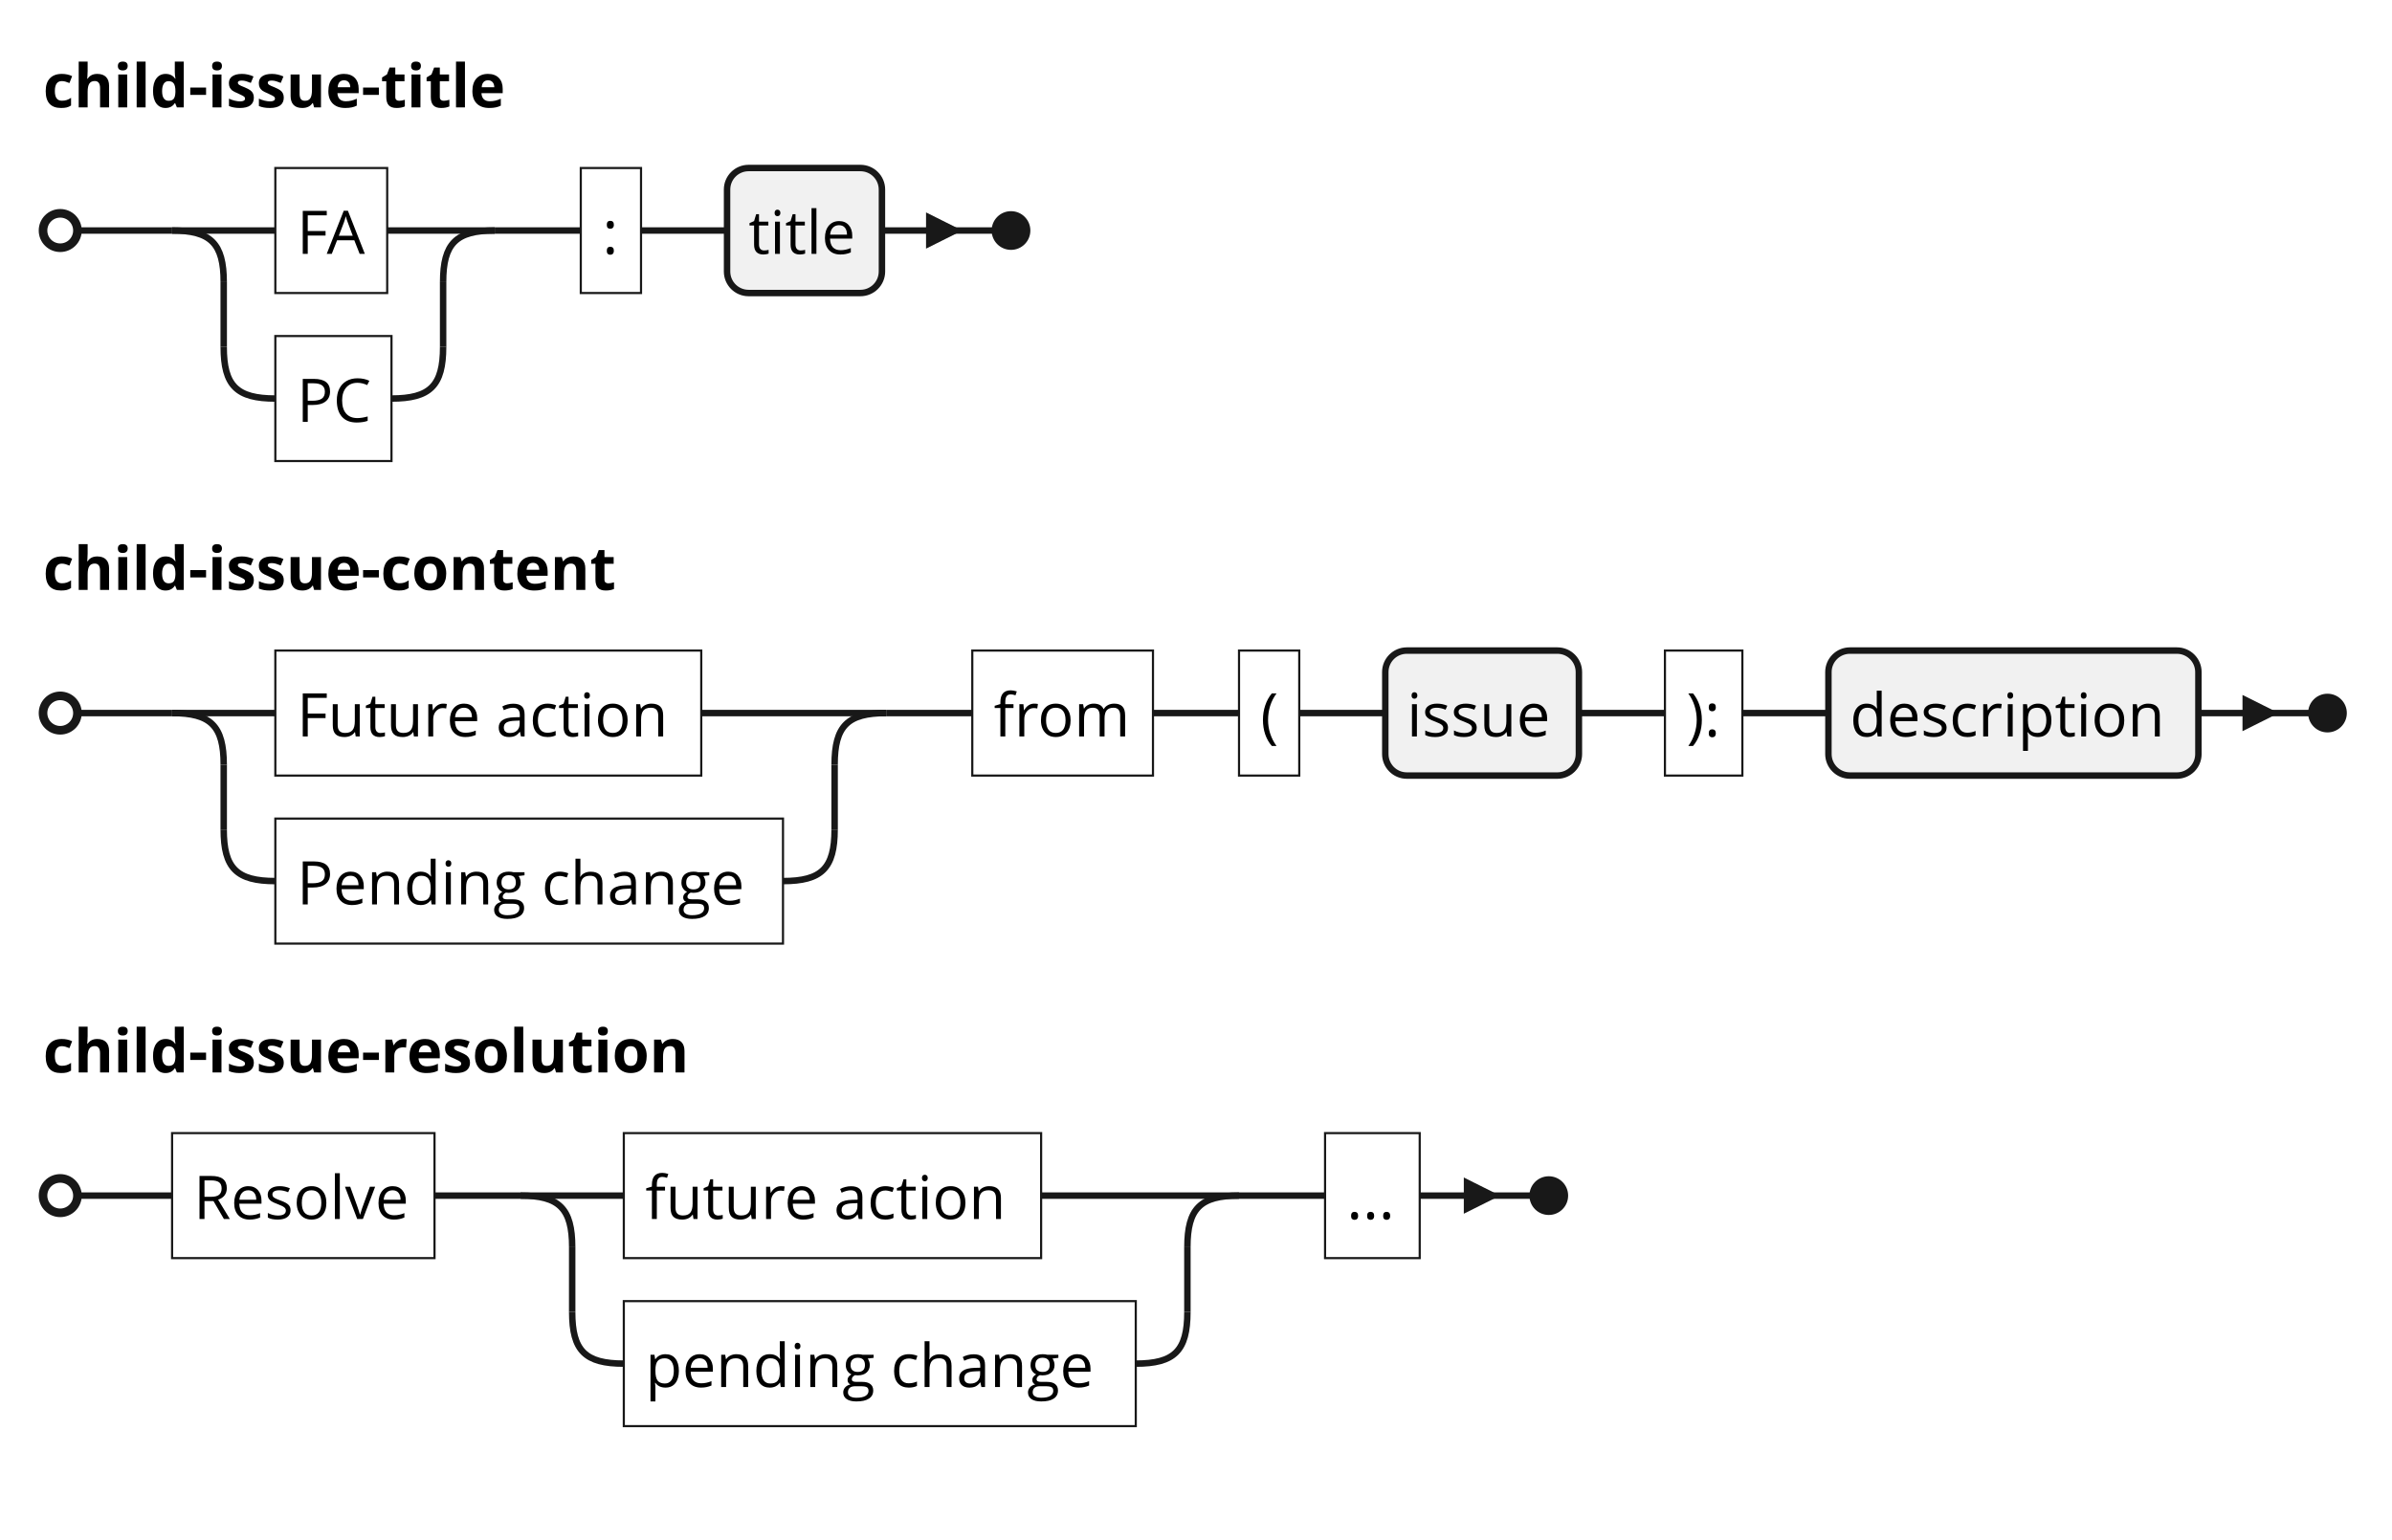
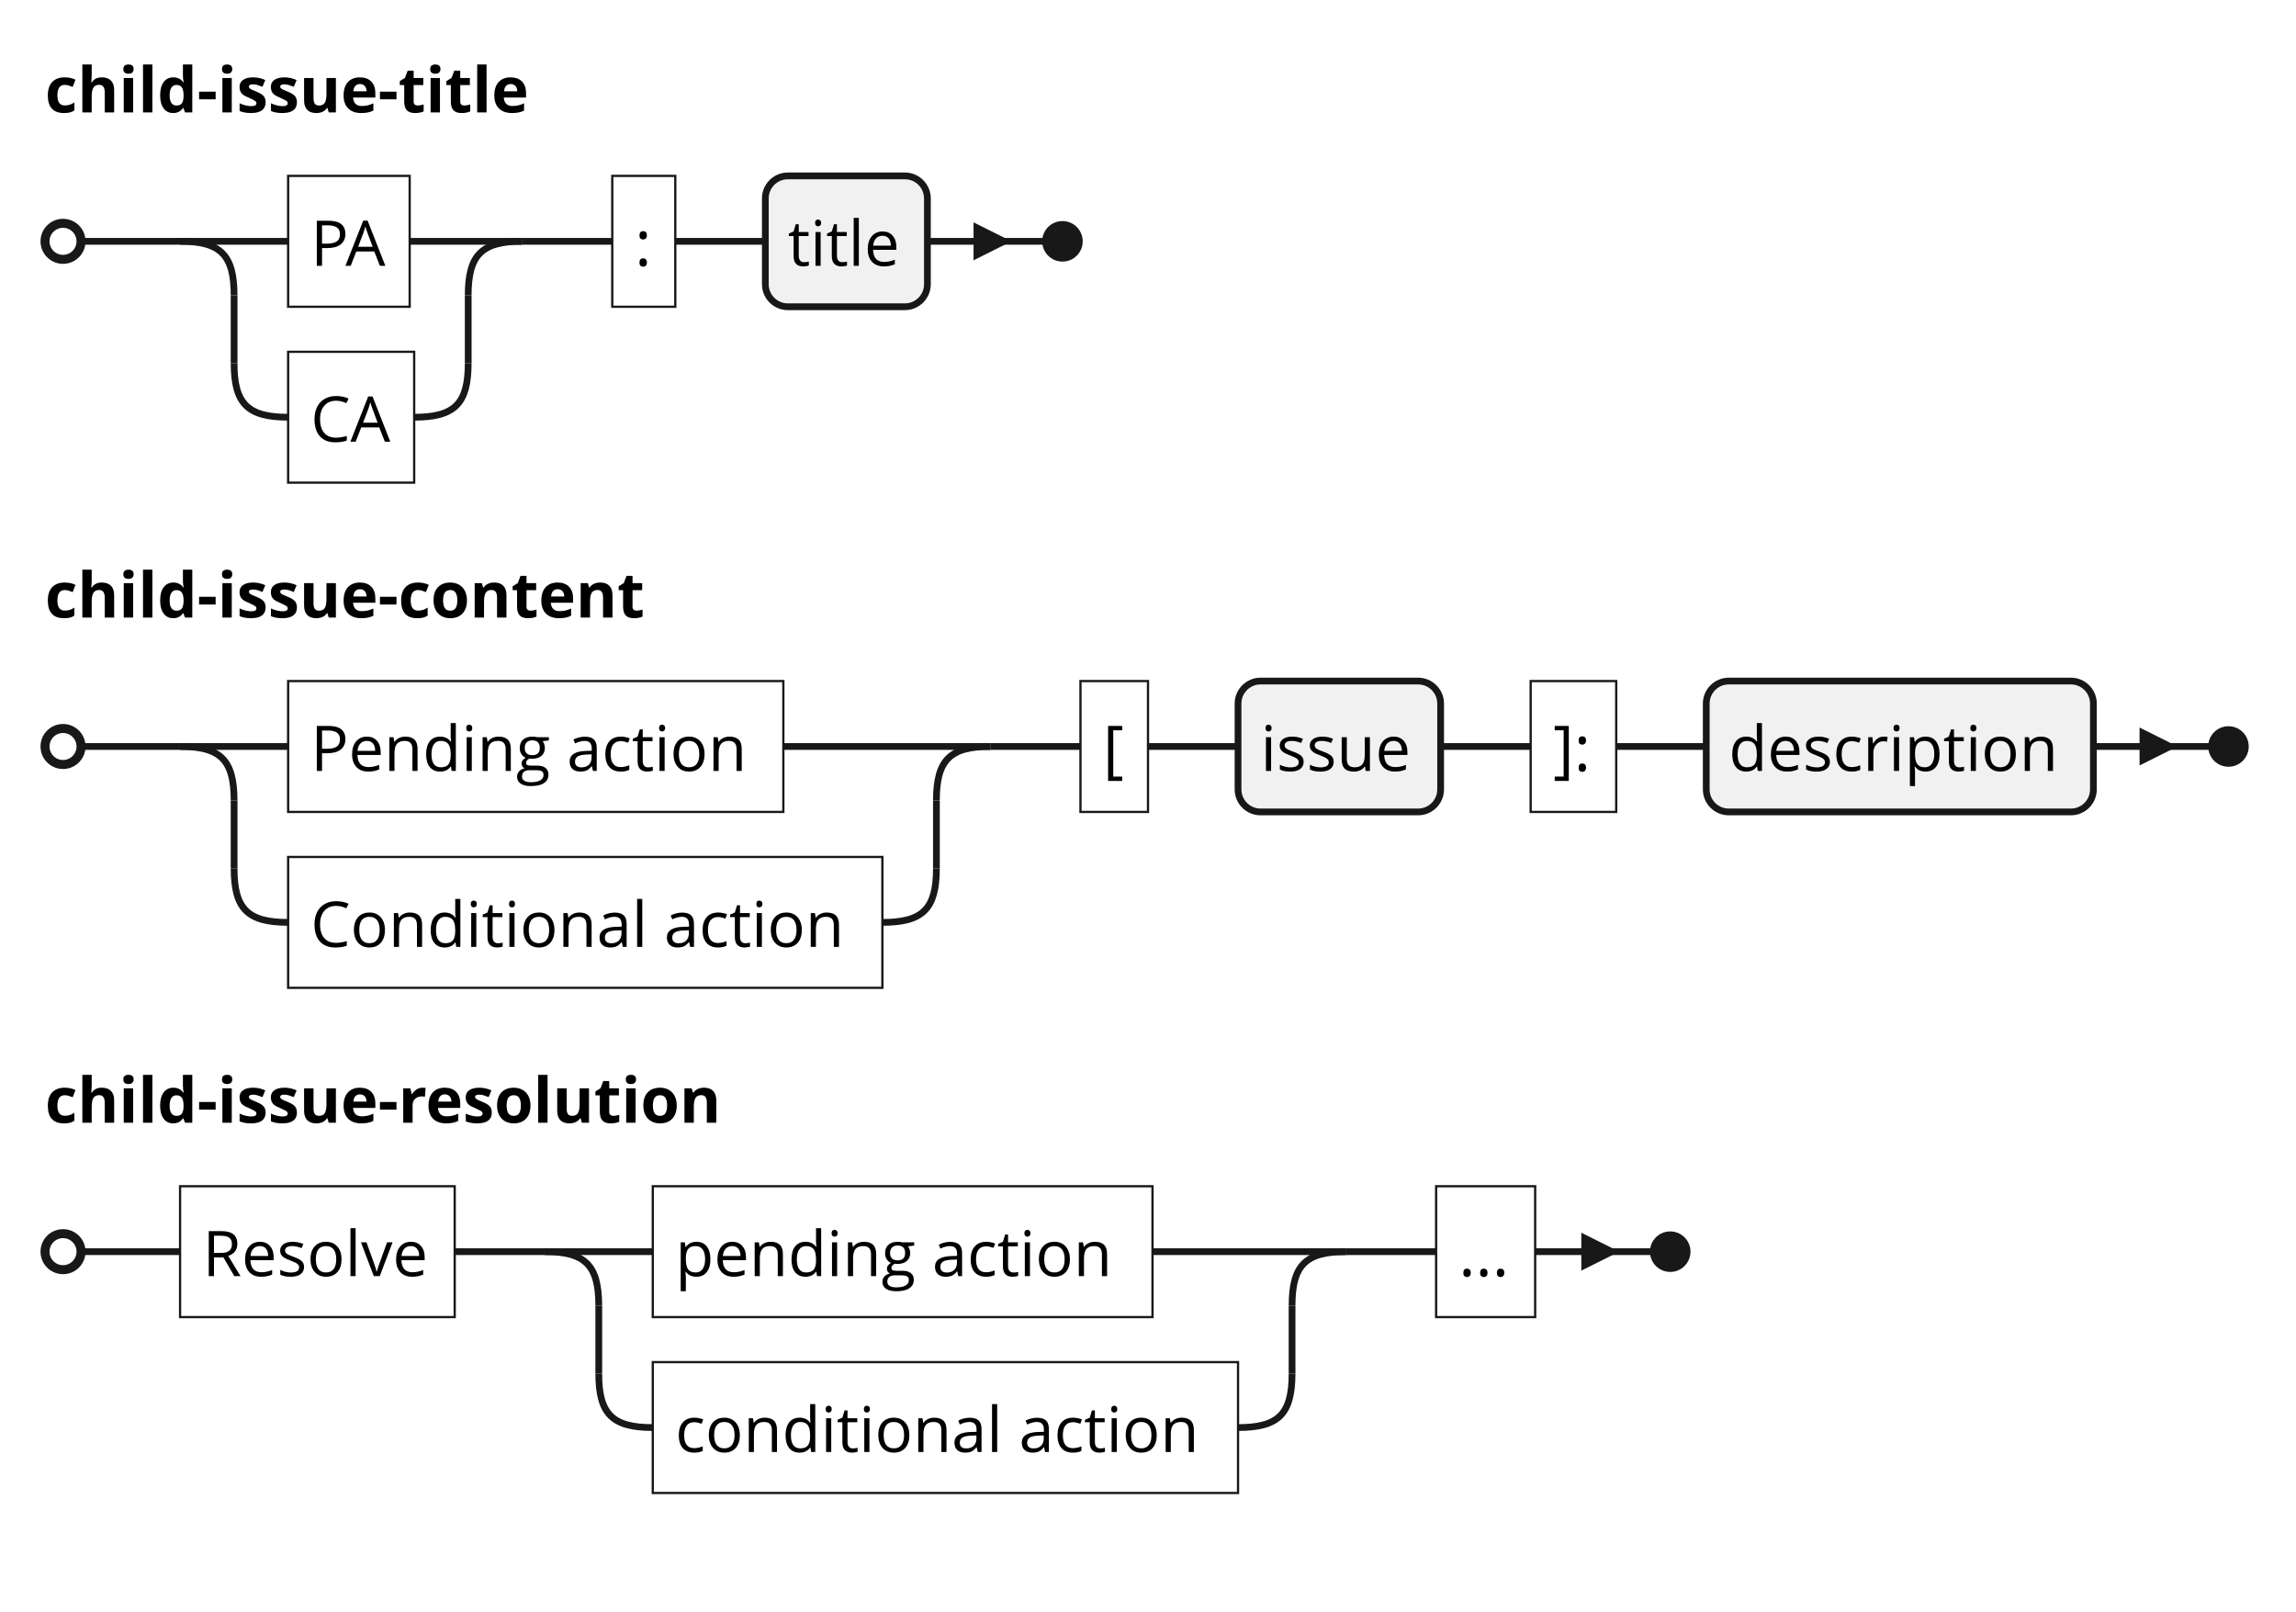
- <svg xmlns="http://www.w3.org/2000/svg" contentStyleType="text/css" height="358px" preserveAspectRatio="none" style="width:556px;height:358px;background:#FFFFFF;" version="1.1" viewBox="0 0 556 358" width="556px" zoomAndPan="magnify">
+ <svg xmlns="http://www.w3.org/2000/svg" contentStyleType="text/css" height="358px" preserveAspectRatio="none" style="width:510px;height:358px;background:#FFFFFF;" version="1.1" viewBox="0 0 510 358" width="510px" zoomAndPan="magnify">
  <defs />
  <g>
-     <text fill="#000000" font-family="Open Sans" font-size="14" font-weight="bold" lengthAdjust="spacing" textLength="111.438" x="10" y="24.964">child-issue-title</text>
+     <text fill="#000000" font-family="Open Sans" font-size="14" font-weight="bold" lengthAdjust="spacing" textLength="106" x="10" y="24.964">child-issue-title</text>
    <line style="stroke:#181818;stroke-width:1.5;" x1="40" x2="40" y1="53.598" y2="53.598" />
-     <rect fill="none" height="29.065" style="stroke:#181818;stroke-width:0.5;" width="26" x="64" y="39.065" />
-     <text fill="#000000" font-family="Open Sans" font-size="14" lengthAdjust="spacing" textLength="16" x="69" y="59.029">FA</text>
+     <rect fill="none" height="29.065" style="stroke:#181818;stroke-width:0.5;" width="27" x="64" y="39.065" />
+     <text fill="#000000" font-family="Open Sans" font-size="14" lengthAdjust="spacing" textLength="17" x="69" y="59.029">PA</text>
    <line style="stroke:#181818;stroke-width:1.5;" x1="40" x2="64" y1="53.598" y2="53.598" />
-     <line style="stroke:#181818;stroke-width:1.5;" x1="90" x2="115" y1="53.598" y2="53.598" />
-     <rect fill="none" height="29.065" style="stroke:#181818;stroke-width:0.5;" width="27" x="64" y="78.131" />
-     <text fill="#000000" font-family="Open Sans" font-size="14" lengthAdjust="spacing" textLength="17" x="69" y="98.095">PC</text>
-     <line style="stroke:#181818;stroke-width:1.5;" x1="91" x2="91" y1="92.664" y2="92.664" />
+     <line style="stroke:#181818;stroke-width:1.5;" x1="91" x2="116" y1="53.598" y2="53.598" />
+     <rect fill="none" height="29.065" style="stroke:#181818;stroke-width:0.5;" width="28" x="64" y="78.131" />
+     <text fill="#000000" font-family="Open Sans" font-size="14" lengthAdjust="spacing" textLength="18" x="69" y="98.095">CA</text>
+     <line style="stroke:#181818;stroke-width:1.5;" x1="92" x2="92" y1="92.664" y2="92.664" />
    <path d="M52,80.664 C52,89.664 55,92.664 64,92.664 " fill="none" style="stroke:#181818;stroke-width:1.5;" />
    <line style="stroke:#181818;stroke-width:1.5;" x1="52" x2="52" y1="65.598" y2="80.664" />
    <path d="M40,53.598 C49,53.598 52,56.598 52,65.598 " fill="none" style="stroke:#181818;stroke-width:1.5;" />
-     <path d="M103,80.664 C103,89.664 100,92.664 91,92.664 " fill="none" style="stroke:#181818;stroke-width:1.5;" />
-     <line style="stroke:#181818;stroke-width:1.5;" x1="103" x2="103" y1="65.598" y2="80.664" />
-     <path d="M103,65.598 C103,56.598 106,53.598 115,53.598 " fill="none" style="stroke:#181818;stroke-width:1.5;" />
-     <line style="stroke:#181818;stroke-width:1.5;" x1="115" x2="135" y1="53.598" y2="53.598" />
-     <rect fill="none" height="29.065" style="stroke:#181818;stroke-width:0.5;" width="14" x="135" y="39.065" />
-     <text fill="#000000" font-family="Open Sans" font-size="14" lengthAdjust="spacing" textLength="4" x="140" y="59.029">:</text>
-     <line style="stroke:#181818;stroke-width:1.5;" x1="149" x2="169" y1="53.598" y2="53.598" />
-     <rect fill="#F1F1F1" height="29.065" rx="5" ry="5" style="stroke:#181818;stroke-width:1.5;" width="36" x="169" y="39.065" />
-     <text fill="#000000" font-family="Open Sans" font-size="14" lengthAdjust="spacing" textLength="26" x="174" y="59.029">title</text>
+     <path d="M104,80.664 C104,89.664 101,92.664 92,92.664 " fill="none" style="stroke:#181818;stroke-width:1.5;" />
+     <line style="stroke:#181818;stroke-width:1.5;" x1="104" x2="104" y1="65.598" y2="80.664" />
+     <path d="M104,65.598 C104,56.598 107,53.598 116,53.598 " fill="none" style="stroke:#181818;stroke-width:1.5;" />
+     <line style="stroke:#181818;stroke-width:1.5;" x1="116" x2="136" y1="53.598" y2="53.598" />
+     <rect fill="none" height="29.065" style="stroke:#181818;stroke-width:0.5;" width="14" x="136" y="39.065" />
+     <text fill="#000000" font-family="Open Sans" font-size="14" lengthAdjust="spacing" textLength="4" x="141" y="59.029">:</text>
+     <line style="stroke:#181818;stroke-width:1.5;" x1="150" x2="170" y1="53.598" y2="53.598" />
+     <rect fill="#F1F1F1" height="29.065" rx="5" ry="5" style="stroke:#181818;stroke-width:1.5;" width="36" x="170" y="39.065" />
+     <text fill="#000000" font-family="Open Sans" font-size="14" lengthAdjust="spacing" textLength="26" x="175" y="59.029">title</text>
    <ellipse cx="14" cy="53.598" fill="none" rx="4" ry="4" style="stroke:#181818;stroke-width:2.0;" />
-     <ellipse cx="235" cy="53.598" fill="#181818" rx="4" ry="4" style="stroke:#181818;stroke-width:1.0;" />
+     <ellipse cx="236" cy="53.598" fill="#181818" rx="4" ry="4" style="stroke:#181818;stroke-width:1.0;" />
    <line style="stroke:#181818;stroke-width:1.5;" x1="18" x2="40" y1="53.598" y2="53.598" />
-     <line style="stroke:#181818;stroke-width:1.5;" x1="205" x2="231" y1="53.598" y2="53.598" />
-     <path d="M216,53.598 L216,50.598 L222,53.598 L216,56.598 L216,53.598 " fill="#181818" style="stroke:#181818;stroke-width:1.5;" />
-     <text fill="#000000" font-family="Open Sans" font-size="14" font-weight="bold" lengthAdjust="spacing" textLength="137.312" x="10" y="137.16">child-issue-content</text>
+     <line style="stroke:#181818;stroke-width:1.5;" x1="206" x2="232" y1="53.598" y2="53.598" />
+     <path d="M217,53.598 L217,50.598 L223,53.598 L217,56.598 L217,53.598 " fill="#181818" style="stroke:#181818;stroke-width:1.5;" />
+     <text fill="#000000" font-family="Open Sans" font-size="14" font-weight="bold" lengthAdjust="spacing" textLength="132" x="10" y="137.16">child-issue-content</text>
    <line style="stroke:#181818;stroke-width:1.5;" x1="40" x2="40" y1="165.794" y2="165.794" />
-     <rect fill="none" height="29.065" style="stroke:#181818;stroke-width:0.5;" width="99" x="64" y="151.262" />
-     <text fill="#000000" font-family="Open Sans" font-size="14" lengthAdjust="spacing" textLength="89" x="69" y="171.226">Future action</text>
+     <rect fill="none" height="29.065" style="stroke:#181818;stroke-width:0.5;" width="110" x="64" y="151.262" />
+     <text fill="#000000" font-family="Open Sans" font-size="14" lengthAdjust="spacing" textLength="100" x="69" y="171.226">Pending action</text>
    <line style="stroke:#181818;stroke-width:1.5;" x1="40" x2="64" y1="165.794" y2="165.794" />
-     <line style="stroke:#181818;stroke-width:1.5;" x1="163" x2="206" y1="165.794" y2="165.794" />
-     <rect fill="none" height="29.065" style="stroke:#181818;stroke-width:0.5;" width="118" x="64" y="190.327" />
-     <text fill="#000000" font-family="Open Sans" font-size="14" lengthAdjust="spacing" textLength="108" x="69" y="210.291">Pending change</text>
-     <line style="stroke:#181818;stroke-width:1.5;" x1="182" x2="182" y1="204.86" y2="204.86" />
+     <line style="stroke:#181818;stroke-width:1.5;" x1="174" x2="220" y1="165.794" y2="165.794" />
+     <rect fill="none" height="29.065" style="stroke:#181818;stroke-width:0.5;" width="132" x="64" y="190.327" />
+     <text fill="#000000" font-family="Open Sans" font-size="14" lengthAdjust="spacing" textLength="122" x="69" y="210.291">Conditional action</text>
+     <line style="stroke:#181818;stroke-width:1.5;" x1="196" x2="196" y1="204.86" y2="204.86" />
    <path d="M52,192.86 C52,201.86 55,204.86 64,204.86 " fill="none" style="stroke:#181818;stroke-width:1.5;" />
    <line style="stroke:#181818;stroke-width:1.5;" x1="52" x2="52" y1="177.794" y2="192.86" />
    <path d="M40,165.794 C49,165.794 52,168.794 52,177.794 " fill="none" style="stroke:#181818;stroke-width:1.5;" />
-     <path d="M194,192.86 C194,201.86 191,204.86 182,204.86 " fill="none" style="stroke:#181818;stroke-width:1.5;" />
-     <line style="stroke:#181818;stroke-width:1.5;" x1="194" x2="194" y1="177.794" y2="192.86" />
-     <path d="M194,177.794 C194,168.794 197,165.794 206,165.794 " fill="none" style="stroke:#181818;stroke-width:1.5;" />
-     <line style="stroke:#181818;stroke-width:1.5;" x1="206" x2="226" y1="165.794" y2="165.794" />
-     <rect fill="none" height="29.065" style="stroke:#181818;stroke-width:0.5;" width="42" x="226" y="151.262" />
-     <text fill="#000000" font-family="Open Sans" font-size="14" lengthAdjust="spacing" textLength="32" x="231" y="171.226">from</text>
-     <line style="stroke:#181818;stroke-width:1.5;" x1="268" x2="288" y1="165.794" y2="165.794" />
-     <rect fill="none" height="29.065" style="stroke:#181818;stroke-width:0.5;" width="14" x="288" y="151.262" />
-     <text fill="#000000" font-family="Open Sans" font-size="14" lengthAdjust="spacing" textLength="4" x="293" y="171.226">(</text>
-     <line style="stroke:#181818;stroke-width:1.5;" x1="302" x2="322" y1="165.794" y2="165.794" />
-     <rect fill="#F1F1F1" height="29.065" rx="5" ry="5" style="stroke:#181818;stroke-width:1.5;" width="45" x="322" y="151.262" />
-     <text fill="#000000" font-family="Open Sans" font-size="14" lengthAdjust="spacing" textLength="35" x="327" y="171.226">issue</text>
-     <line style="stroke:#181818;stroke-width:1.5;" x1="367" x2="387" y1="165.794" y2="165.794" />
-     <rect fill="none" height="29.065" style="stroke:#181818;stroke-width:0.5;" width="18" x="387" y="151.262" />
-     <text fill="#000000" font-family="Open Sans" font-size="14" lengthAdjust="spacing" textLength="8" x="392" y="171.226">):</text>
-     <line style="stroke:#181818;stroke-width:1.5;" x1="405" x2="425" y1="165.794" y2="165.794" />
-     <rect fill="#F1F1F1" height="29.065" rx="5" ry="5" style="stroke:#181818;stroke-width:1.5;" width="86" x="425" y="151.262" />
-     <text fill="#000000" font-family="Open Sans" font-size="14" lengthAdjust="spacing" textLength="76" x="430" y="171.226">description</text>
+     <path d="M208,192.86 C208,201.86 205,204.86 196,204.86 " fill="none" style="stroke:#181818;stroke-width:1.5;" />
+     <line style="stroke:#181818;stroke-width:1.5;" x1="208" x2="208" y1="177.794" y2="192.86" />
+     <path d="M208,177.794 C208,168.794 211,165.794 220,165.794 " fill="none" style="stroke:#181818;stroke-width:1.5;" />
+     <line style="stroke:#181818;stroke-width:1.5;" x1="220" x2="240" y1="165.794" y2="165.794" />
+     <rect fill="none" height="29.065" style="stroke:#181818;stroke-width:0.5;" width="15" x="240" y="151.262" />
+     <text fill="#000000" font-family="Open Sans" font-size="14" lengthAdjust="spacing" textLength="5" x="245" y="171.226">[</text>
+     <line style="stroke:#181818;stroke-width:1.5;" x1="255" x2="275" y1="165.794" y2="165.794" />
+     <rect fill="#F1F1F1" height="29.065" rx="5" ry="5" style="stroke:#181818;stroke-width:1.5;" width="45" x="275" y="151.262" />
+     <text fill="#000000" font-family="Open Sans" font-size="14" lengthAdjust="spacing" textLength="35" x="280" y="171.226">issue</text>
+     <line style="stroke:#181818;stroke-width:1.5;" x1="320" x2="340" y1="165.794" y2="165.794" />
+     <rect fill="none" height="29.065" style="stroke:#181818;stroke-width:0.5;" width="19" x="340" y="151.262" />
+     <text fill="#000000" font-family="Open Sans" font-size="14" lengthAdjust="spacing" textLength="9" x="345" y="171.226">]:</text>
+     <line style="stroke:#181818;stroke-width:1.5;" x1="359" x2="379" y1="165.794" y2="165.794" />
+     <rect fill="#F1F1F1" height="29.065" rx="5" ry="5" style="stroke:#181818;stroke-width:1.5;" width="86" x="379" y="151.262" />
+     <text fill="#000000" font-family="Open Sans" font-size="14" lengthAdjust="spacing" textLength="76" x="384" y="171.226">description</text>
    <ellipse cx="14" cy="165.794" fill="none" rx="4" ry="4" style="stroke:#181818;stroke-width:2.0;" />
-     <ellipse cx="541" cy="165.794" fill="#181818" rx="4" ry="4" style="stroke:#181818;stroke-width:1.0;" />
+     <ellipse cx="495" cy="165.794" fill="#181818" rx="4" ry="4" style="stroke:#181818;stroke-width:1.0;" />
    <line style="stroke:#181818;stroke-width:1.5;" x1="18" x2="40" y1="165.794" y2="165.794" />
-     <line style="stroke:#181818;stroke-width:1.5;" x1="511" x2="537" y1="165.794" y2="165.794" />
-     <path d="M522,165.794 L522,162.794 L528,165.794 L522,168.794 L522,165.794 " fill="#181818" style="stroke:#181818;stroke-width:1.5;" />
-     <text fill="#000000" font-family="Open Sans" font-size="14" font-weight="bold" lengthAdjust="spacing" textLength="155.625" x="10" y="249.356">child-issue-resolution</text>
+     <line style="stroke:#181818;stroke-width:1.5;" x1="465" x2="491" y1="165.794" y2="165.794" />
+     <path d="M476,165.794 L476,162.794 L482,165.794 L476,168.794 L476,165.794 " fill="#181818" style="stroke:#181818;stroke-width:1.5;" />
+     <text fill="#000000" font-family="Open Sans" font-size="14" font-weight="bold" lengthAdjust="spacing" textLength="149" x="10" y="249.356">child-issue-resolution</text>
    <line style="stroke:#181818;stroke-width:1.5;" x1="40" x2="40" y1="277.991" y2="277.991" />
    <rect fill="none" height="29.065" style="stroke:#181818;stroke-width:0.5;" width="61" x="40" y="263.458" />
    <text fill="#000000" font-family="Open Sans" font-size="14" lengthAdjust="spacing" textLength="51" x="45" y="283.422">Resolve</text>
    <line style="stroke:#181818;stroke-width:1.5;" x1="101" x2="121" y1="277.991" y2="277.991" />
-     <rect fill="none" height="29.065" style="stroke:#181818;stroke-width:0.5;" width="97" x="145" y="263.458" />
-     <text fill="#000000" font-family="Open Sans" font-size="14" lengthAdjust="spacing" textLength="87" x="150" y="283.422">future action</text>
+     <rect fill="none" height="29.065" style="stroke:#181818;stroke-width:0.5;" width="111" x="145" y="263.458" />
+     <text fill="#000000" font-family="Open Sans" font-size="14" lengthAdjust="spacing" textLength="101" x="150" y="283.422">pending action</text>
    <line style="stroke:#181818;stroke-width:1.5;" x1="121" x2="145" y1="277.991" y2="277.991" />
-     <line style="stroke:#181818;stroke-width:1.5;" x1="242" x2="288" y1="277.991" y2="277.991" />
-     <rect fill="none" height="29.065" style="stroke:#181818;stroke-width:0.5;" width="119" x="145" y="302.523" />
-     <text fill="#000000" font-family="Open Sans" font-size="14" lengthAdjust="spacing" textLength="109" x="150" y="322.487">pending change</text>
-     <line style="stroke:#181818;stroke-width:1.5;" x1="264" x2="264" y1="317.056" y2="317.056" />
+     <line style="stroke:#181818;stroke-width:1.5;" x1="256" x2="299" y1="277.991" y2="277.991" />
+     <rect fill="none" height="29.065" style="stroke:#181818;stroke-width:0.5;" width="130" x="145" y="302.523" />
+     <text fill="#000000" font-family="Open Sans" font-size="14" lengthAdjust="spacing" textLength="120" x="150" y="322.487">conditional action</text>
+     <line style="stroke:#181818;stroke-width:1.5;" x1="275" x2="275" y1="317.056" y2="317.056" />
    <path d="M133,305.056 C133,314.056 136,317.056 145,317.056 " fill="none" style="stroke:#181818;stroke-width:1.5;" />
    <line style="stroke:#181818;stroke-width:1.5;" x1="133" x2="133" y1="289.991" y2="305.056" />
    <path d="M121,277.991 C130,277.991 133,280.991 133,289.991 " fill="none" style="stroke:#181818;stroke-width:1.5;" />
-     <path d="M276,305.056 C276,314.056 273,317.056 264,317.056 " fill="none" style="stroke:#181818;stroke-width:1.5;" />
-     <line style="stroke:#181818;stroke-width:1.5;" x1="276" x2="276" y1="289.991" y2="305.056" />
-     <path d="M276,289.991 C276,280.991 279,277.991 288,277.991 " fill="none" style="stroke:#181818;stroke-width:1.5;" />
-     <line style="stroke:#181818;stroke-width:1.5;" x1="288" x2="308" y1="277.991" y2="277.991" />
-     <rect fill="none" height="29.065" style="stroke:#181818;stroke-width:0.5;" width="22" x="308" y="263.458" />
-     <text fill="#000000" font-family="Open Sans" font-size="14" lengthAdjust="spacing" textLength="12" x="313" y="283.422">...</text>
+     <path d="M287,305.056 C287,314.056 284,317.056 275,317.056 " fill="none" style="stroke:#181818;stroke-width:1.5;" />
+     <line style="stroke:#181818;stroke-width:1.5;" x1="287" x2="287" y1="289.991" y2="305.056" />
+     <path d="M287,289.991 C287,280.991 290,277.991 299,277.991 " fill="none" style="stroke:#181818;stroke-width:1.5;" />
+     <line style="stroke:#181818;stroke-width:1.5;" x1="299" x2="319" y1="277.991" y2="277.991" />
+     <rect fill="none" height="29.065" style="stroke:#181818;stroke-width:0.5;" width="22" x="319" y="263.458" />
+     <text fill="#000000" font-family="Open Sans" font-size="14" lengthAdjust="spacing" textLength="12" x="324" y="283.422">...</text>
    <ellipse cx="14" cy="277.991" fill="none" rx="4" ry="4" style="stroke:#181818;stroke-width:2.0;" />
-     <ellipse cx="360" cy="277.991" fill="#181818" rx="4" ry="4" style="stroke:#181818;stroke-width:1.0;" />
+     <ellipse cx="371" cy="277.991" fill="#181818" rx="4" ry="4" style="stroke:#181818;stroke-width:1.0;" />
    <line style="stroke:#181818;stroke-width:1.5;" x1="18" x2="40" y1="277.991" y2="277.991" />
-     <line style="stroke:#181818;stroke-width:1.5;" x1="330" x2="356" y1="277.991" y2="277.991" />
-     <path d="M341,277.991 L341,274.991 L347,277.991 L341,280.991 L341,277.991 " fill="#181818" style="stroke:#181818;stroke-width:1.5;" />
+     <line style="stroke:#181818;stroke-width:1.5;" x1="341" x2="367" y1="277.991" y2="277.991" />
+     <path d="M352,277.991 L352,274.991 L358,277.991 L352,280.991 L352,277.991 " fill="#181818" style="stroke:#181818;stroke-width:1.5;" />
  </g>
</svg>
